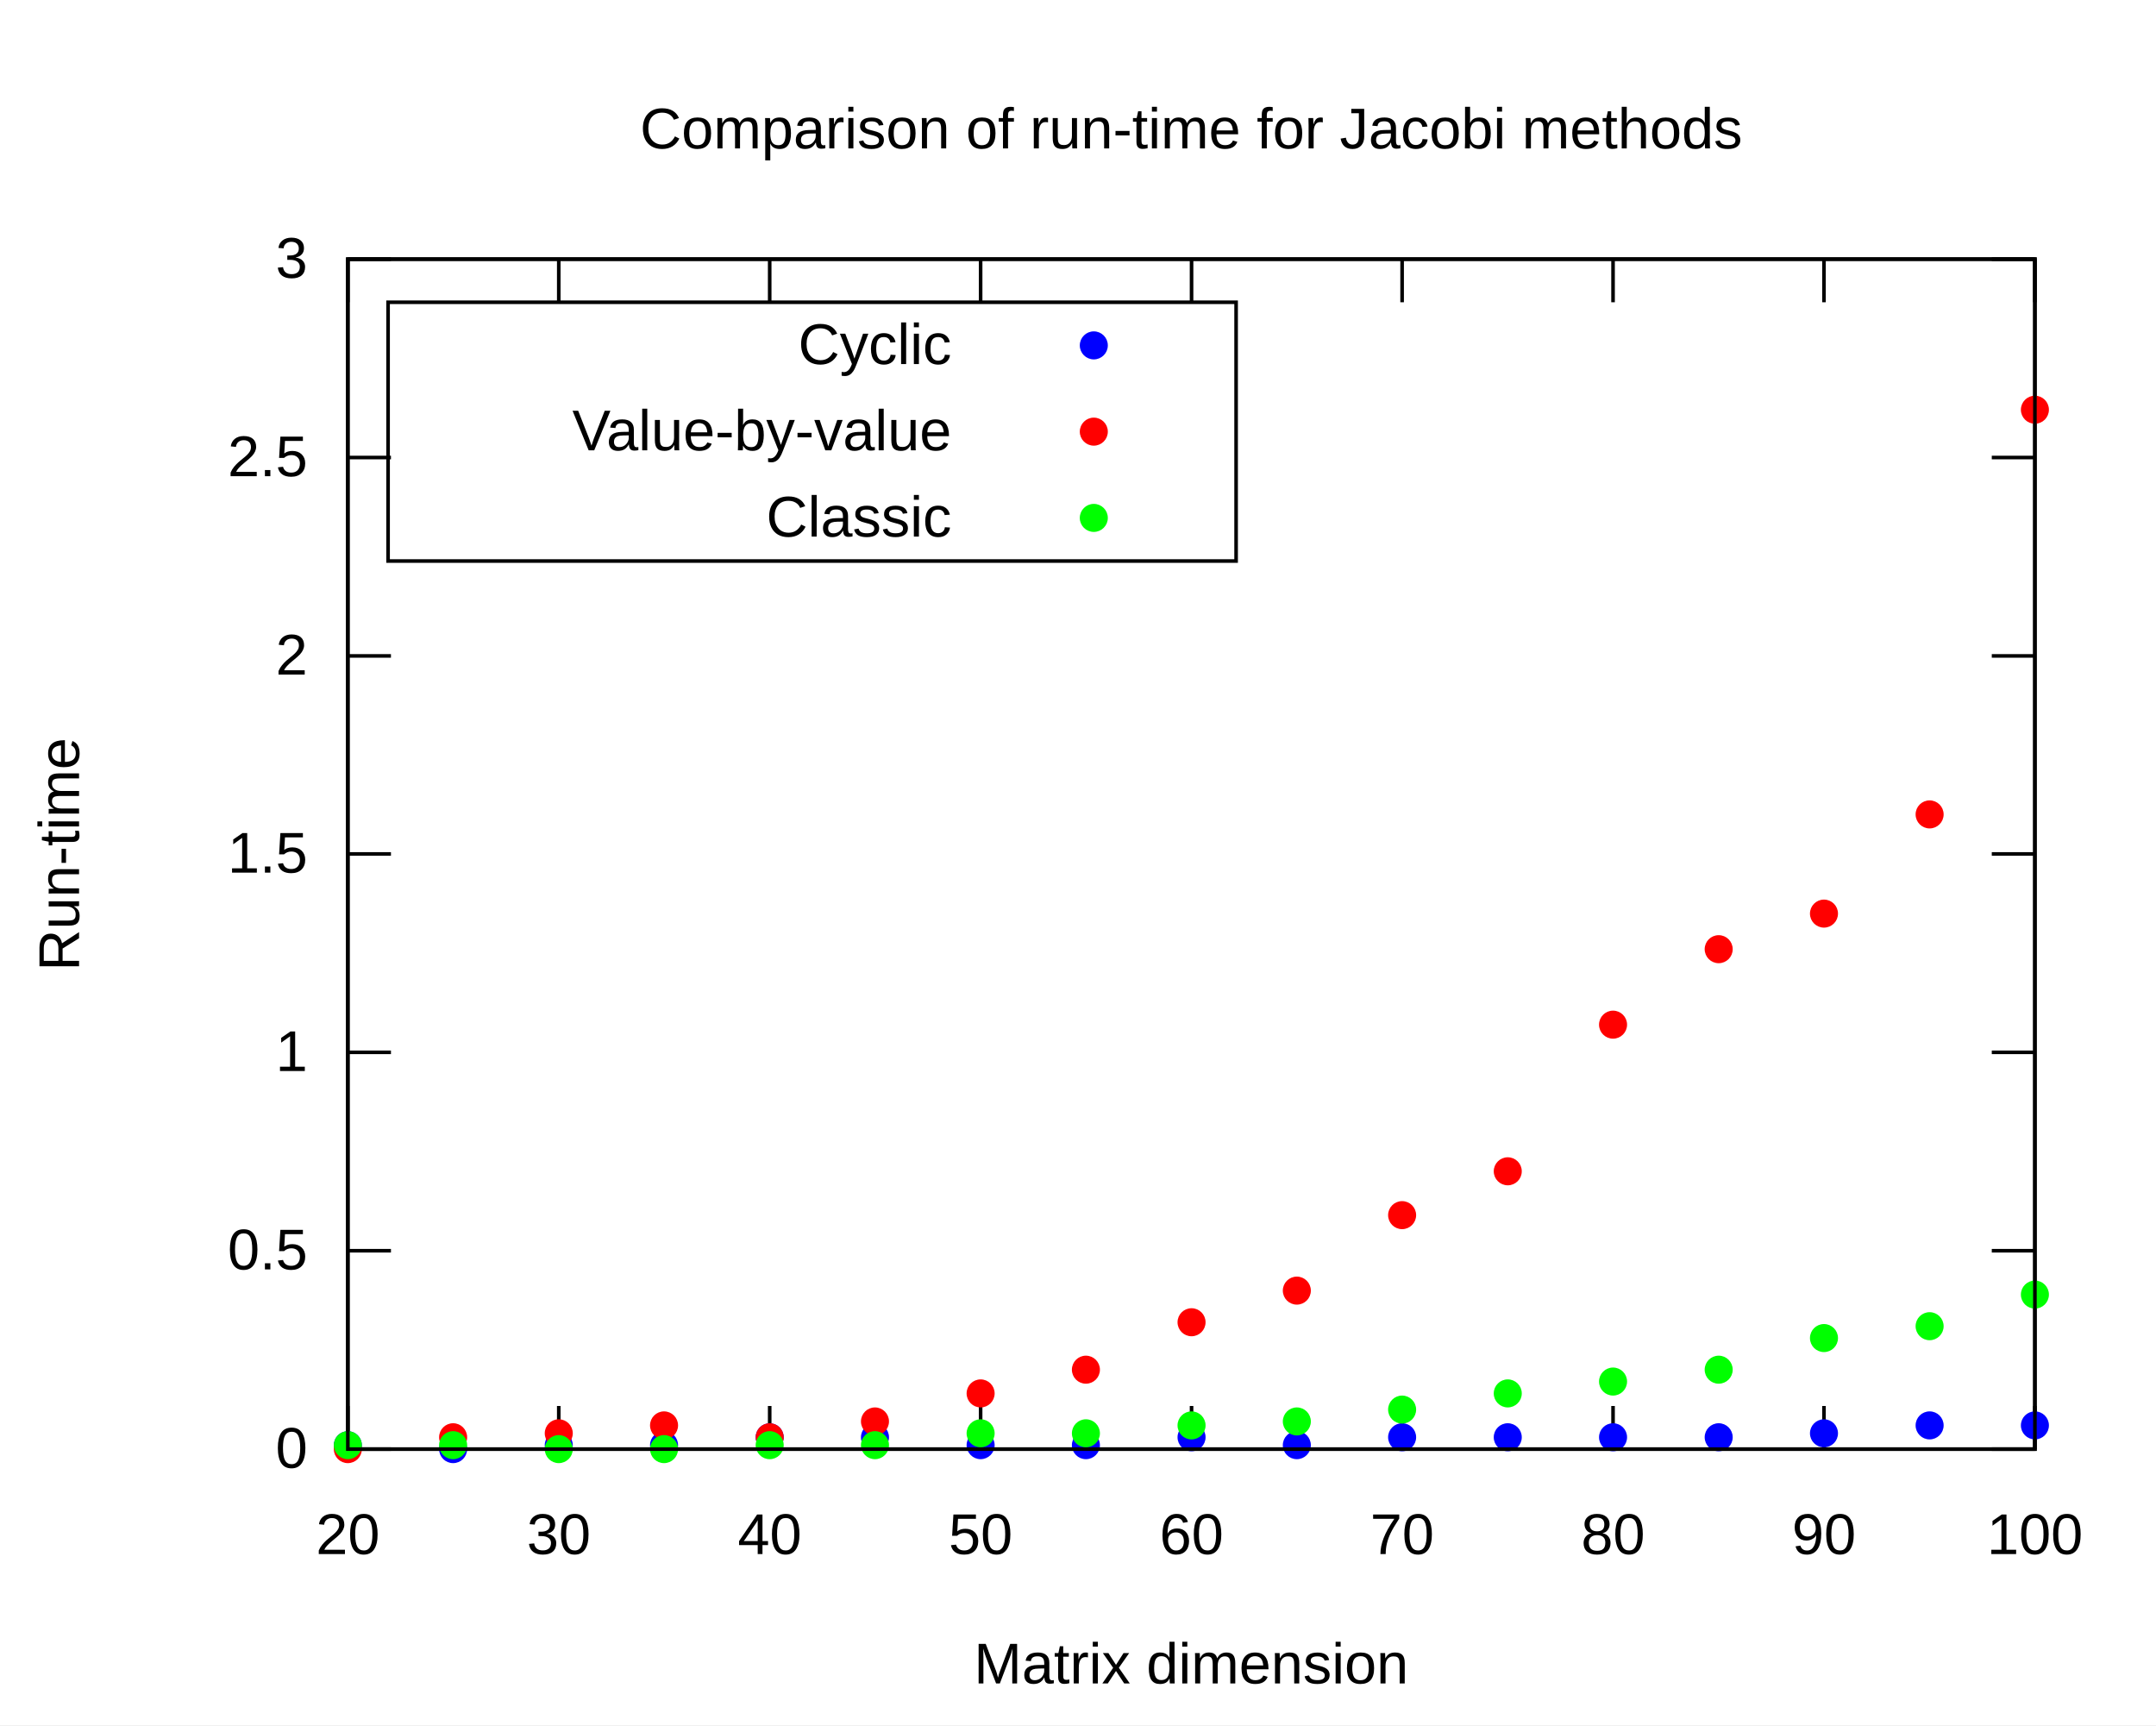
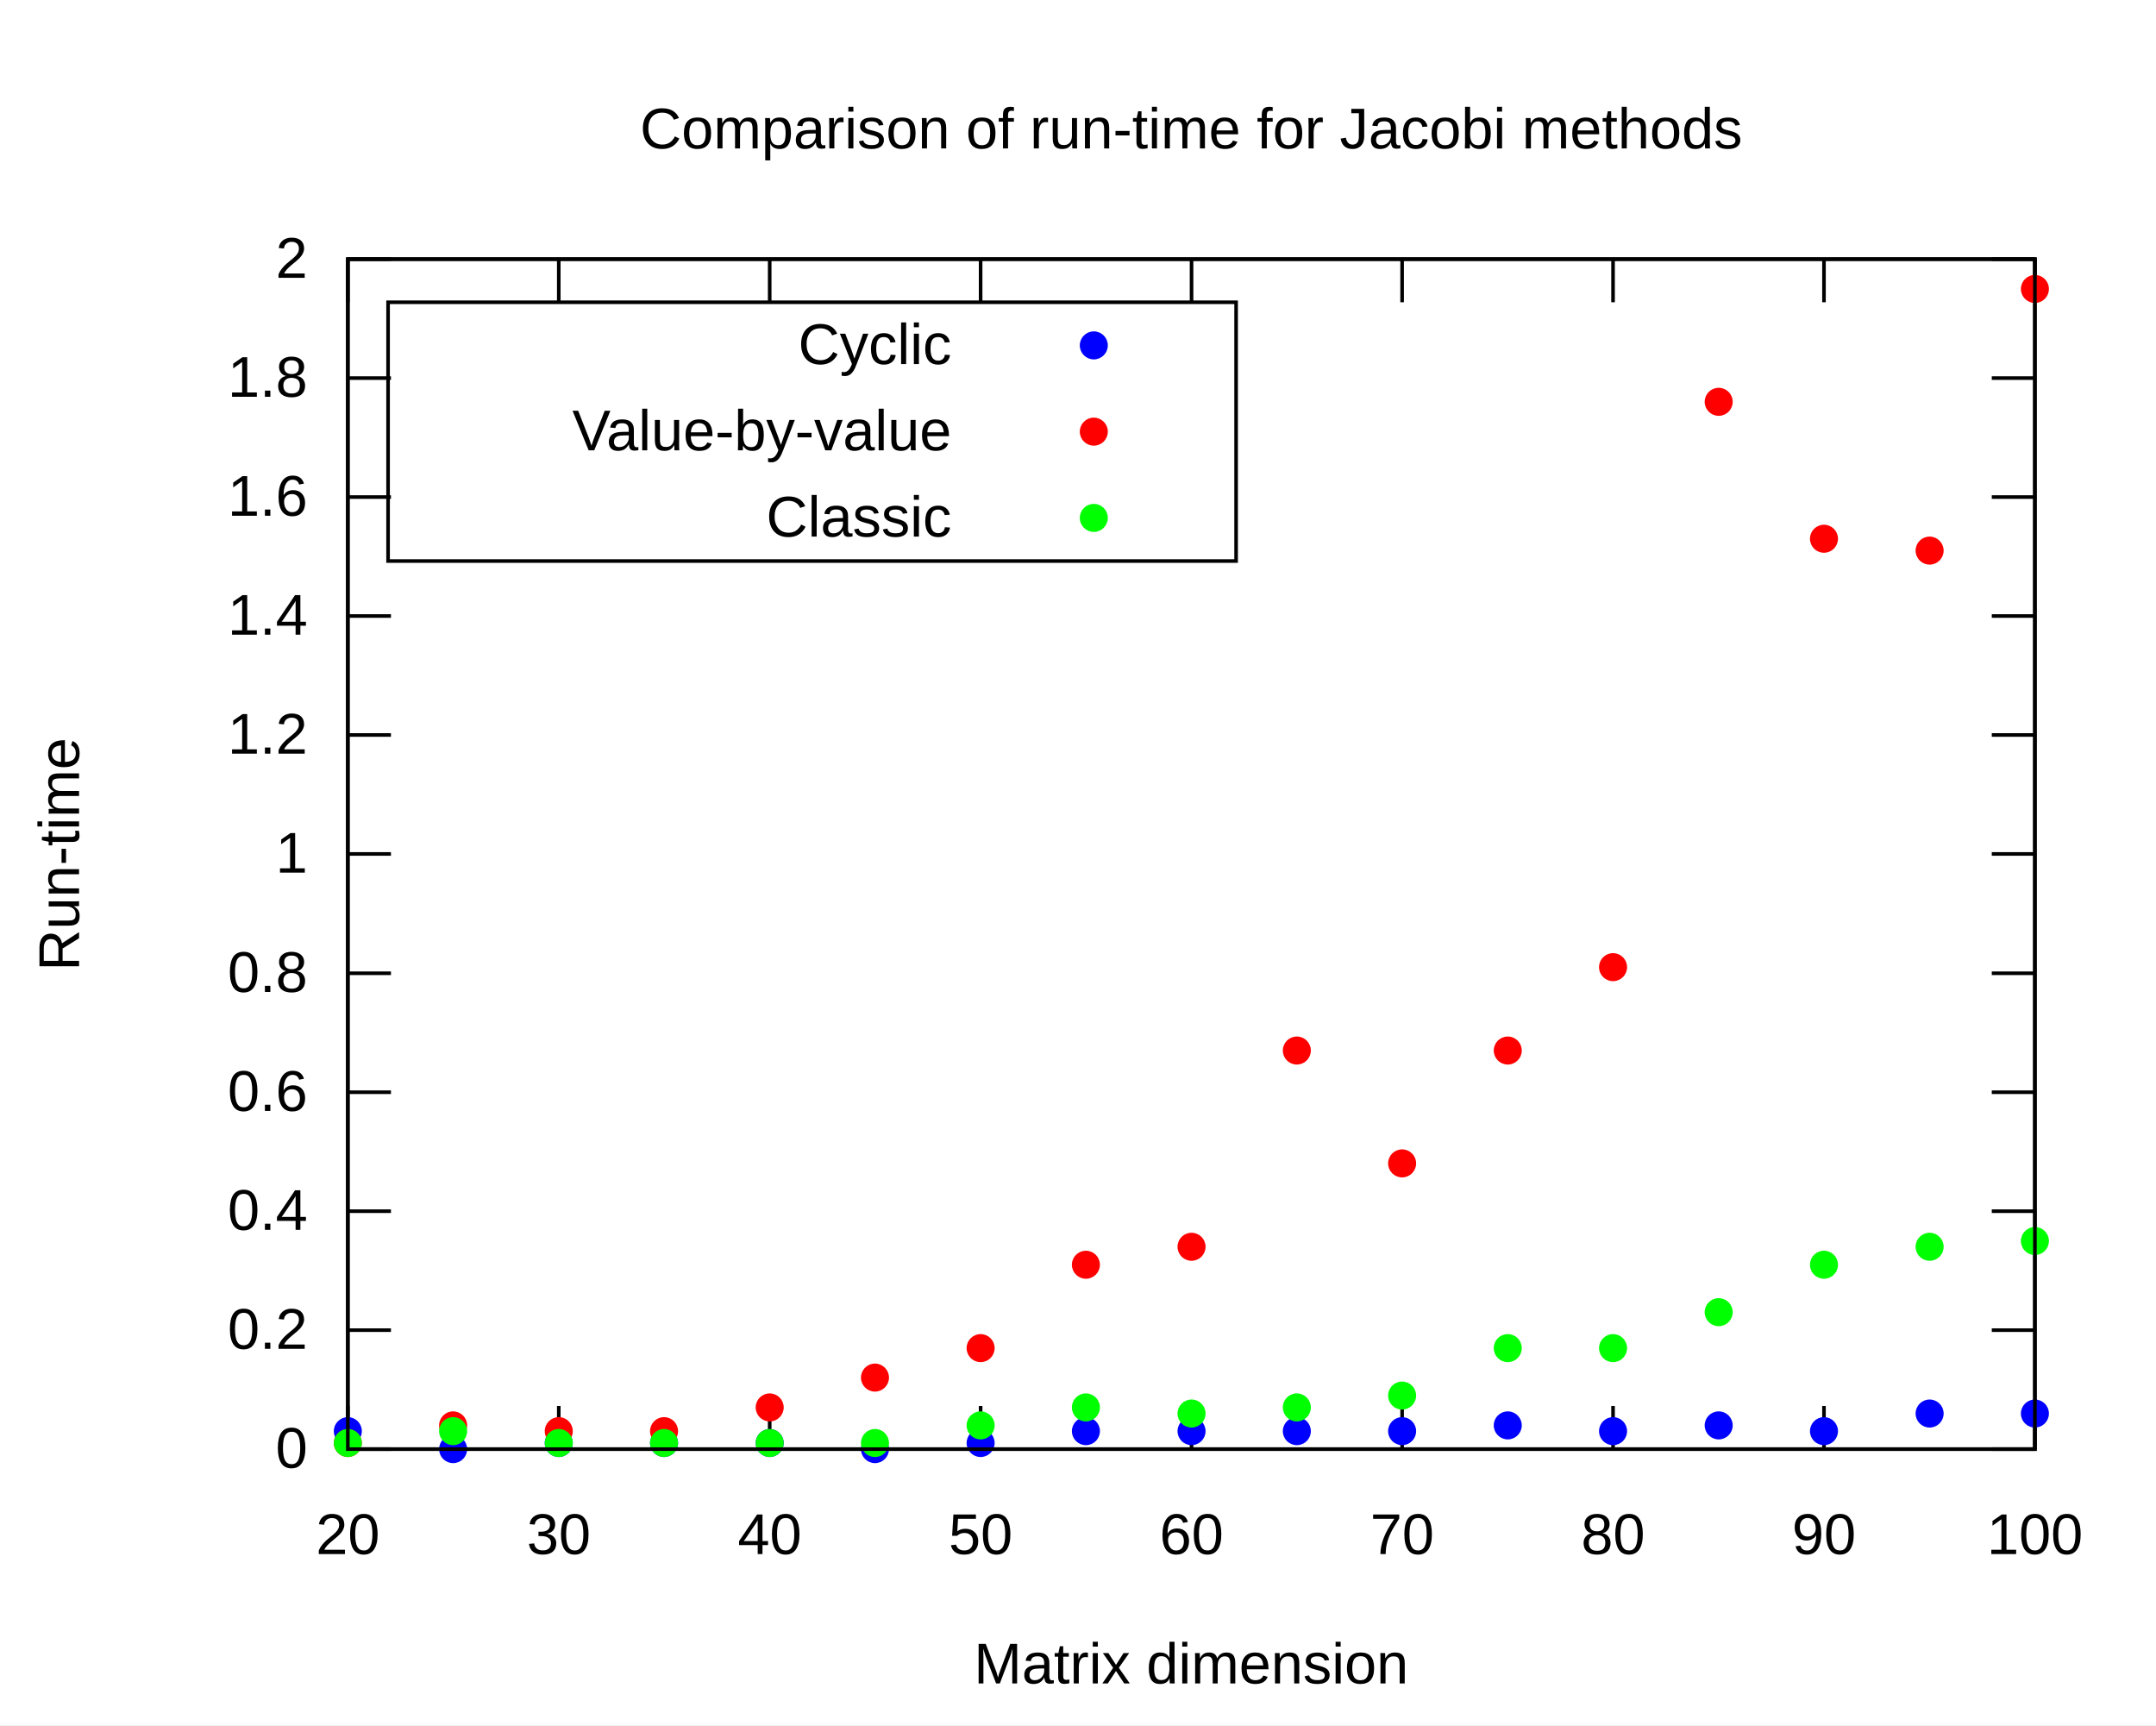
<svg xmlns="http://www.w3.org/2000/svg" xmlns:xlink="http://www.w3.org/1999/xlink" width="600" height="480" viewBox="0 0 600 480">
  <g id="gnuplot_canvas">
    <rect x="0" y="0" width="600" height="480" fill="#ffffff" />
    <defs>
      <circle id="gpDot" r="0.5" stroke-width="0.5" />
      <path id="gpPt0" stroke-width="0.167" stroke="currentColor" d="M-1,0 h2 M0,-1 v2" />
      <path id="gpPt1" stroke-width="0.167" stroke="currentColor" d="M-1,-1 L1,1 M1,-1 L-1,1" />
      <path id="gpPt2" stroke-width="0.167" stroke="currentColor" d="M-1,0 L1,0 M0,-1 L0,1 M-1,-1 L1,1 M-1,1 L1,-1" />
      <rect id="gpPt3" stroke-width="0.167" stroke="currentColor" x="-1" y="-1" width="2" height="2" />
      <rect id="gpPt4" stroke-width="0.167" stroke="currentColor" fill="currentColor" x="-1" y="-1" width="2" height="2" />
      <circle id="gpPt5" stroke-width="0.167" stroke="currentColor" cx="0" cy="0" r="1" />
      <use xlink:href="#gpPt5" id="gpPt6" fill="currentColor" stroke="none" />
      <path id="gpPt7" stroke-width="0.167" stroke="currentColor" d="M0,-1.33 L-1.33,0.67 L1.33,0.67 z" />
      <use xlink:href="#gpPt7" id="gpPt8" fill="currentColor" stroke="none" />
      <use xlink:href="#gpPt7" id="gpPt9" stroke="currentColor" transform="rotate(180)" />
      <use xlink:href="#gpPt9" id="gpPt10" fill="currentColor" stroke="none" />
      <use xlink:href="#gpPt3" id="gpPt11" stroke="currentColor" transform="rotate(45)" />
      <use xlink:href="#gpPt11" id="gpPt12" fill="currentColor" stroke="none" />
      <path id="gpPt13" stroke-width="0.167" stroke="currentColor" d="M0,1.330 L1.265,0.411 L0.782,-1.067 L-0.782,-1.076 L-1.265,0.411 z" />
      <use xlink:href="#gpPt13" id="gpPt14" fill="currentColor" stroke="none" />
      <filter id="textbox" filterUnits="objectBoundingBox" x="0" y="0" height="1" width="1">
        <feFlood flood-color="#FFFFFF" flood-opacity="1" result="bgnd" />
        <feComposite in="SourceGraphic" in2="bgnd" operator="atop" />
      </filter>
      <filter id="greybox" filterUnits="objectBoundingBox" x="0" y="0" height="1" width="1">
        <feFlood flood-color="lightgrey" flood-opacity="1" result="grey" />
        <feComposite in="SourceGraphic" in2="grey" operator="atop" />
      </filter>
    </defs>
    <g fill="none" color="#FFFFFF" stroke="currentColor" stroke-width="1.00" stroke-linecap="butt" stroke-linejoin="miter">
</g>
    <g fill="none" color="black" stroke="currentColor" stroke-width="1.00" stroke-linecap="butt" stroke-linejoin="miter">
      <path stroke="black" d="M96.8,403.2 L108.8,403.2 M566.3,403.2 L554.3,403.2  " />
      <g transform="translate(85.6,408.4)" stroke="none" fill="black" font-family="Arial" font-size="16.00" text-anchor="end">
        <text>
          <tspan font-family="Arial"> 0</tspan>
        </text>
      </g>
    </g>
    <g fill="none" color="black" stroke="currentColor" stroke-width="1.00" stroke-linecap="butt" stroke-linejoin="miter">
-       <path stroke="black" d="M96.8,348.0 L108.8,348.0 M566.3,348.0 L554.3,348.0  " />
-       <g transform="translate(85.6,353.2)" stroke="none" fill="black" font-family="Arial" font-size="16.00" text-anchor="end">
-         <text>
-           <tspan font-family="Arial"> 0.5</tspan>
-         </text>
-       </g>
-     </g>
-     <g fill="none" color="black" stroke="currentColor" stroke-width="1.00" stroke-linecap="butt" stroke-linejoin="miter">
-       <path stroke="black" d="M96.8,292.8 L108.8,292.8 M566.3,292.8 L554.3,292.8  " />
-       <g transform="translate(85.6,298.0)" stroke="none" fill="black" font-family="Arial" font-size="16.00" text-anchor="end">
-         <text>
-           <tspan font-family="Arial"> 1</tspan>
+       <path stroke="black" d="M96.8,370.1 L108.8,370.1 M566.3,370.1 L554.3,370.1  " />
+       <g transform="translate(85.6,375.3)" stroke="none" fill="black" font-family="Arial" font-size="16.00" text-anchor="end">
+         <text>
+           <tspan font-family="Arial"> 0.2</tspan>
+         </text>
+       </g>
+     </g>
+     <g fill="none" color="black" stroke="currentColor" stroke-width="1.00" stroke-linecap="butt" stroke-linejoin="miter">
+       <path stroke="black" d="M96.8,337.0 L108.8,337.0 M566.3,337.0 L554.3,337.0  " />
+       <g transform="translate(85.6,342.2)" stroke="none" fill="black" font-family="Arial" font-size="16.00" text-anchor="end">
+         <text>
+           <tspan font-family="Arial"> 0.4</tspan>
+         </text>
+       </g>
+     </g>
+     <g fill="none" color="black" stroke="currentColor" stroke-width="1.00" stroke-linecap="butt" stroke-linejoin="miter">
+       <path stroke="black" d="M96.8,303.9 L108.8,303.9 M566.3,303.9 L554.3,303.9  " />
+       <g transform="translate(85.6,309.1)" stroke="none" fill="black" font-family="Arial" font-size="16.00" text-anchor="end">
+         <text>
+           <tspan font-family="Arial"> 0.6</tspan>
+         </text>
+       </g>
+     </g>
+     <g fill="none" color="black" stroke="currentColor" stroke-width="1.00" stroke-linecap="butt" stroke-linejoin="miter">
+       <path stroke="black" d="M96.8,270.8 L108.8,270.8 M566.3,270.8 L554.3,270.8  " />
+       <g transform="translate(85.6,276.0)" stroke="none" fill="black" font-family="Arial" font-size="16.00" text-anchor="end">
+         <text>
+           <tspan font-family="Arial"> 0.8</tspan>
        </text>
      </g>
    </g>
    <g fill="none" color="black" stroke="currentColor" stroke-width="1.00" stroke-linecap="butt" stroke-linejoin="miter">
      <path stroke="black" d="M96.8,237.6 L108.8,237.6 M566.3,237.6 L554.3,237.6  " />
      <g transform="translate(85.6,242.8)" stroke="none" fill="black" font-family="Arial" font-size="16.00" text-anchor="end">
        <text>
-           <tspan font-family="Arial"> 1.5</tspan>
-         </text>
-       </g>
-     </g>
-     <g fill="none" color="black" stroke="currentColor" stroke-width="1.00" stroke-linecap="butt" stroke-linejoin="miter">
-       <path stroke="black" d="M96.8,182.5 L108.8,182.5 M566.3,182.5 L554.3,182.5  " />
-       <g transform="translate(85.6,187.7)" stroke="none" fill="black" font-family="Arial" font-size="16.00" text-anchor="end">
-         <text>
-           <tspan font-family="Arial"> 2</tspan>
-         </text>
-       </g>
-     </g>
-     <g fill="none" color="black" stroke="currentColor" stroke-width="1.00" stroke-linecap="butt" stroke-linejoin="miter">
-       <path stroke="black" d="M96.8,127.3 L108.8,127.3 M566.3,127.3 L554.3,127.3  " />
-       <g transform="translate(85.6,132.5)" stroke="none" fill="black" font-family="Arial" font-size="16.00" text-anchor="end">
-         <text>
-           <tspan font-family="Arial"> 2.5</tspan>
+           <tspan font-family="Arial"> 1</tspan>
+         </text>
+       </g>
+     </g>
+     <g fill="none" color="black" stroke="currentColor" stroke-width="1.00" stroke-linecap="butt" stroke-linejoin="miter">
+       <path stroke="black" d="M96.8,204.5 L108.8,204.5 M566.3,204.5 L554.3,204.5  " />
+       <g transform="translate(85.6,209.7)" stroke="none" fill="black" font-family="Arial" font-size="16.00" text-anchor="end">
+         <text>
+           <tspan font-family="Arial"> 1.2</tspan>
+         </text>
+       </g>
+     </g>
+     <g fill="none" color="black" stroke="currentColor" stroke-width="1.00" stroke-linecap="butt" stroke-linejoin="miter">
+       <path stroke="black" d="M96.8,171.4 L108.8,171.4 M566.3,171.4 L554.3,171.4  " />
+       <g transform="translate(85.6,176.6)" stroke="none" fill="black" font-family="Arial" font-size="16.00" text-anchor="end">
+         <text>
+           <tspan font-family="Arial"> 1.4</tspan>
+         </text>
+       </g>
+     </g>
+     <g fill="none" color="black" stroke="currentColor" stroke-width="1.00" stroke-linecap="butt" stroke-linejoin="miter">
+       <path stroke="black" d="M96.8,138.3 L108.8,138.3 M566.3,138.3 L554.3,138.3  " />
+       <g transform="translate(85.6,143.5)" stroke="none" fill="black" font-family="Arial" font-size="16.00" text-anchor="end">
+         <text>
+           <tspan font-family="Arial"> 1.6</tspan>
+         </text>
+       </g>
+     </g>
+     <g fill="none" color="black" stroke="currentColor" stroke-width="1.00" stroke-linecap="butt" stroke-linejoin="miter">
+       <path stroke="black" d="M96.8,105.2 L108.8,105.2 M566.3,105.2 L554.3,105.2  " />
+       <g transform="translate(85.6,110.4)" stroke="none" fill="black" font-family="Arial" font-size="16.00" text-anchor="end">
+         <text>
+           <tspan font-family="Arial"> 1.8</tspan>
        </text>
      </g>
    </g>
    <g fill="none" color="black" stroke="currentColor" stroke-width="1.00" stroke-linecap="butt" stroke-linejoin="miter">
      <path stroke="black" d="M96.8,72.1 L108.8,72.1 M566.3,72.1 L554.3,72.1  " />
      <g transform="translate(85.6,77.3)" stroke="none" fill="black" font-family="Arial" font-size="16.00" text-anchor="end">
        <text>
-           <tspan font-family="Arial"> 3</tspan>
+           <tspan font-family="Arial"> 2</tspan>
        </text>
      </g>
    </g>
    <g fill="none" color="black" stroke="currentColor" stroke-width="1.00" stroke-linecap="butt" stroke-linejoin="miter">
      <path stroke="black" d="M96.8,403.2 L96.8,391.2 M96.8,72.1 L96.8,84.1  " />
      <g transform="translate(96.8,432.4)" stroke="none" fill="black" font-family="Arial" font-size="16.00" text-anchor="middle">
        <text>
          <tspan font-family="Arial"> 20</tspan>
        </text>
      </g>
    </g>
    <g fill="none" color="black" stroke="currentColor" stroke-width="1.00" stroke-linecap="butt" stroke-linejoin="miter">
      <path stroke="black" d="M155.5,403.2 L155.5,391.2 M155.5,72.1 L155.5,84.1  " />
      <g transform="translate(155.5,432.4)" stroke="none" fill="black" font-family="Arial" font-size="16.00" text-anchor="middle">
        <text>
          <tspan font-family="Arial"> 30</tspan>
        </text>
      </g>
    </g>
    <g fill="none" color="black" stroke="currentColor" stroke-width="1.00" stroke-linecap="butt" stroke-linejoin="miter">
      <path stroke="black" d="M214.2,403.2 L214.2,391.2 M214.2,72.1 L214.2,84.1  " />
      <g transform="translate(214.2,432.4)" stroke="none" fill="black" font-family="Arial" font-size="16.00" text-anchor="middle">
        <text>
          <tspan font-family="Arial"> 40</tspan>
        </text>
      </g>
    </g>
    <g fill="none" color="black" stroke="currentColor" stroke-width="1.00" stroke-linecap="butt" stroke-linejoin="miter">
      <path stroke="black" d="M272.9,403.2 L272.9,391.2 M272.9,72.1 L272.9,84.1  " />
      <g transform="translate(272.9,432.4)" stroke="none" fill="black" font-family="Arial" font-size="16.00" text-anchor="middle">
        <text>
          <tspan font-family="Arial"> 50</tspan>
        </text>
      </g>
    </g>
    <g fill="none" color="black" stroke="currentColor" stroke-width="1.00" stroke-linecap="butt" stroke-linejoin="miter">
      <path stroke="black" d="M331.6,403.2 L331.6,391.2 M331.6,72.1 L331.6,84.1  " />
      <g transform="translate(331.6,432.4)" stroke="none" fill="black" font-family="Arial" font-size="16.00" text-anchor="middle">
        <text>
          <tspan font-family="Arial"> 60</tspan>
        </text>
      </g>
    </g>
    <g fill="none" color="black" stroke="currentColor" stroke-width="1.00" stroke-linecap="butt" stroke-linejoin="miter">
      <path stroke="black" d="M390.2,403.2 L390.2,391.2 M390.2,72.1 L390.2,84.1  " />
      <g transform="translate(390.2,432.4)" stroke="none" fill="black" font-family="Arial" font-size="16.00" text-anchor="middle">
        <text>
          <tspan font-family="Arial"> 70</tspan>
        </text>
      </g>
    </g>
    <g fill="none" color="black" stroke="currentColor" stroke-width="1.00" stroke-linecap="butt" stroke-linejoin="miter">
      <path stroke="black" d="M448.9,403.2 L448.9,391.2 M448.9,72.1 L448.9,84.1  " />
      <g transform="translate(448.9,432.4)" stroke="none" fill="black" font-family="Arial" font-size="16.00" text-anchor="middle">
        <text>
          <tspan font-family="Arial"> 80</tspan>
        </text>
      </g>
    </g>
    <g fill="none" color="black" stroke="currentColor" stroke-width="1.00" stroke-linecap="butt" stroke-linejoin="miter">
      <path stroke="black" d="M507.6,403.2 L507.6,391.2 M507.6,72.1 L507.6,84.1  " />
      <g transform="translate(507.6,432.4)" stroke="none" fill="black" font-family="Arial" font-size="16.00" text-anchor="middle">
        <text>
          <tspan font-family="Arial"> 90</tspan>
        </text>
      </g>
    </g>
    <g fill="none" color="black" stroke="currentColor" stroke-width="1.00" stroke-linecap="butt" stroke-linejoin="miter">
      <path stroke="black" d="M566.3,403.2 L566.3,391.2 M566.3,72.1 L566.3,84.1  " />
      <g transform="translate(566.3,432.4)" stroke="none" fill="black" font-family="Arial" font-size="16.00" text-anchor="middle">
        <text>
          <tspan font-family="Arial"> 100</tspan>
        </text>
      </g>
    </g>
    <g fill="none" color="black" stroke="currentColor" stroke-width="1.00" stroke-linecap="butt" stroke-linejoin="miter">
</g>
    <g fill="none" color="black" stroke="currentColor" stroke-width="1.00" stroke-linecap="butt" stroke-linejoin="miter">
      <path stroke="black" d="M96.8,72.1 L96.8,403.2 L566.3,403.2 L566.3,72.1 L96.8,72.1 Z  " />
    </g>
    <g fill="none" color="black" stroke="currentColor" stroke-width="1.00" stroke-linecap="butt" stroke-linejoin="miter">
      <g transform="translate(22.0,237.7) rotate(270)" stroke="none" fill="black" font-family="Arial" font-size="16.00" text-anchor="middle">
        <text>
          <tspan font-family="Arial">Run-time</tspan>
        </text>
      </g>
    </g>
    <g fill="none" color="black" stroke="currentColor" stroke-width="1.00" stroke-linecap="butt" stroke-linejoin="miter">
      <g transform="translate(331.5,468.4)" stroke="none" fill="black" font-family="Arial" font-size="16.00" text-anchor="middle">
        <text>
          <tspan font-family="Arial">Matrix dimension</tspan>
        </text>
      </g>
    </g>
    <g fill="none" color="black" stroke="currentColor" stroke-width="1.00" stroke-linecap="butt" stroke-linejoin="miter">
      <g transform="translate(331.5,41.3)" stroke="none" fill="black" font-family="Arial" font-size="16.00" text-anchor="middle">
        <text>
          <tspan font-family="Arial">Comparison of run-time for Jacobi methods</tspan>
        </text>
      </g>
    </g>
    <g fill="none" color="black" stroke="currentColor" stroke-width="1.00" stroke-linecap="butt" stroke-linejoin="miter">
      <path stroke="black" d="M108.0,156.1 L108.0,84.1 L344.0,84.1 L344.0,156.1 L108.0,156.1 Z  " />
    </g>
    <g id="gnuplot_plot_1">
      <g fill="none" color="black" stroke="currentColor" stroke-width="1.00" stroke-linecap="butt" stroke-linejoin="miter">
        <g transform="translate(264.8,101.3)" stroke="none" fill="black" font-family="Arial" font-size="16.00" text-anchor="end">
          <text>
            <tspan font-family="Arial">Cyclic</tspan>
          </text>
        </g>
      </g>
      <g fill="none" color="black" stroke="currentColor" stroke-width="1.00" stroke-linecap="butt" stroke-linejoin="miter">
-         <use xlink:href="#gpPt6" transform="translate(96.8,402.1) scale(3.60)" color="rgb(  0,   0, 255)" />
+         <use xlink:href="#gpPt6" transform="translate(96.8,398.2) scale(3.60)" color="rgb(  0,   0, 255)" />
        <use xlink:href="#gpPt6" transform="translate(126.1,403.2) scale(3.60)" color="rgb(  0,   0, 255)" />
-         <use xlink:href="#gpPt6" transform="translate(155.5,402.1) scale(3.60)" color="rgb(  0,   0, 255)" />
-         <use xlink:href="#gpPt6" transform="translate(184.8,402.1) scale(3.60)" color="rgb(  0,   0, 255)" />
-         <use xlink:href="#gpPt6" transform="translate(214.2,399.9) scale(3.60)" color="rgb(  0,   0, 255)" />
-         <use xlink:href="#gpPt6" transform="translate(243.5,399.9) scale(3.60)" color="rgb(  0,   0, 255)" />
-         <use xlink:href="#gpPt6" transform="translate(272.9,402.1) scale(3.60)" color="rgb(  0,   0, 255)" />
-         <use xlink:href="#gpPt6" transform="translate(302.2,402.1) scale(3.60)" color="rgb(  0,   0, 255)" />
-         <use xlink:href="#gpPt6" transform="translate(331.6,399.9) scale(3.60)" color="rgb(  0,   0, 255)" />
-         <use xlink:href="#gpPt6" transform="translate(360.9,402.1) scale(3.60)" color="rgb(  0,   0, 255)" />
-         <use xlink:href="#gpPt6" transform="translate(390.2,399.9) scale(3.60)" color="rgb(  0,   0, 255)" />
-         <use xlink:href="#gpPt6" transform="translate(419.6,399.9) scale(3.60)" color="rgb(  0,   0, 255)" />
-         <use xlink:href="#gpPt6" transform="translate(448.9,399.9) scale(3.60)" color="rgb(  0,   0, 255)" />
-         <use xlink:href="#gpPt6" transform="translate(478.3,399.9) scale(3.60)" color="rgb(  0,   0, 255)" />
-         <use xlink:href="#gpPt6" transform="translate(507.6,398.8) scale(3.60)" color="rgb(  0,   0, 255)" />
-         <use xlink:href="#gpPt6" transform="translate(537.0,396.6) scale(3.60)" color="rgb(  0,   0, 255)" />
-         <use xlink:href="#gpPt6" transform="translate(566.3,396.6) scale(3.60)" color="rgb(  0,   0, 255)" />
+         <use xlink:href="#gpPt6" transform="translate(155.5,401.5) scale(3.60)" color="rgb(  0,   0, 255)" />
+         <use xlink:href="#gpPt6" transform="translate(184.8,401.5) scale(3.60)" color="rgb(  0,   0, 255)" />
+         <use xlink:href="#gpPt6" transform="translate(214.2,401.5) scale(3.60)" color="rgb(  0,   0, 255)" />
+         <use xlink:href="#gpPt6" transform="translate(243.5,403.2) scale(3.60)" color="rgb(  0,   0, 255)" />
+         <use xlink:href="#gpPt6" transform="translate(272.9,401.5) scale(3.60)" color="rgb(  0,   0, 255)" />
+         <use xlink:href="#gpPt6" transform="translate(302.2,398.2) scale(3.60)" color="rgb(  0,   0, 255)" />
+         <use xlink:href="#gpPt6" transform="translate(331.6,398.2) scale(3.60)" color="rgb(  0,   0, 255)" />
+         <use xlink:href="#gpPt6" transform="translate(360.9,398.2) scale(3.60)" color="rgb(  0,   0, 255)" />
+         <use xlink:href="#gpPt6" transform="translate(390.2,398.2) scale(3.60)" color="rgb(  0,   0, 255)" />
+         <use xlink:href="#gpPt6" transform="translate(419.6,396.6) scale(3.60)" color="rgb(  0,   0, 255)" />
+         <use xlink:href="#gpPt6" transform="translate(448.9,398.2) scale(3.60)" color="rgb(  0,   0, 255)" />
+         <use xlink:href="#gpPt6" transform="translate(478.3,396.6) scale(3.60)" color="rgb(  0,   0, 255)" />
+         <use xlink:href="#gpPt6" transform="translate(507.6,398.2) scale(3.60)" color="rgb(  0,   0, 255)" />
+         <use xlink:href="#gpPt6" transform="translate(537.0,393.3) scale(3.60)" color="rgb(  0,   0, 255)" />
+         <use xlink:href="#gpPt6" transform="translate(566.3,393.3) scale(3.60)" color="rgb(  0,   0, 255)" />
        <use xlink:href="#gpPt6" transform="translate(304.4,96.1) scale(3.60)" color="rgb(  0,   0, 255)" />
      </g>
    </g>
    <g id="gnuplot_plot_2">
      <g fill="none" color="black" stroke="currentColor" stroke-width="1.00" stroke-linecap="butt" stroke-linejoin="miter">
        <g transform="translate(264.8,125.3)" stroke="none" fill="black" font-family="Arial" font-size="16.00" text-anchor="end">
          <text>
            <tspan font-family="Arial">Value-by-value</tspan>
          </text>
        </g>
      </g>
      <g fill="none" color="black" stroke="currentColor" stroke-width="1.00" stroke-linecap="butt" stroke-linejoin="miter">
-         <use xlink:href="#gpPt6" transform="translate(96.8,403.2) scale(3.60)" color="rgb(255,   0,   0)" />
-         <use xlink:href="#gpPt6" transform="translate(126.1,399.9) scale(3.60)" color="rgb(255,   0,   0)" />
-         <use xlink:href="#gpPt6" transform="translate(155.5,398.8) scale(3.60)" color="rgb(255,   0,   0)" />
-         <use xlink:href="#gpPt6" transform="translate(184.8,396.6) scale(3.60)" color="rgb(255,   0,   0)" />
-         <use xlink:href="#gpPt6" transform="translate(214.2,399.9) scale(3.60)" color="rgb(255,   0,   0)" />
-         <use xlink:href="#gpPt6" transform="translate(243.5,395.5) scale(3.60)" color="rgb(255,   0,   0)" />
-         <use xlink:href="#gpPt6" transform="translate(272.9,387.7) scale(3.60)" color="rgb(255,   0,   0)" />
-         <use xlink:href="#gpPt6" transform="translate(302.2,381.1) scale(3.60)" color="rgb(255,   0,   0)" />
-         <use xlink:href="#gpPt6" transform="translate(331.6,367.9) scale(3.60)" color="rgb(255,   0,   0)" />
-         <use xlink:href="#gpPt6" transform="translate(360.9,359.1) scale(3.60)" color="rgb(255,   0,   0)" />
-         <use xlink:href="#gpPt6" transform="translate(390.2,338.1) scale(3.60)" color="rgb(255,   0,   0)" />
-         <use xlink:href="#gpPt6" transform="translate(419.6,325.9) scale(3.60)" color="rgb(255,   0,   0)" />
-         <use xlink:href="#gpPt6" transform="translate(448.9,285.1) scale(3.60)" color="rgb(255,   0,   0)" />
-         <use xlink:href="#gpPt6" transform="translate(478.3,264.1) scale(3.60)" color="rgb(255,   0,   0)" />
-         <use xlink:href="#gpPt6" transform="translate(507.6,254.2) scale(3.60)" color="rgb(255,   0,   0)" />
-         <use xlink:href="#gpPt6" transform="translate(537.0,226.6) scale(3.60)" color="rgb(255,   0,   0)" />
-         <use xlink:href="#gpPt6" transform="translate(566.3,114.0) scale(3.60)" color="rgb(255,   0,   0)" />
+         <use xlink:href="#gpPt6" transform="translate(96.8,401.5) scale(3.60)" color="rgb(255,   0,   0)" />
+         <use xlink:href="#gpPt6" transform="translate(126.1,396.6) scale(3.60)" color="rgb(255,   0,   0)" />
+         <use xlink:href="#gpPt6" transform="translate(155.5,398.2) scale(3.60)" color="rgb(255,   0,   0)" />
+         <use xlink:href="#gpPt6" transform="translate(184.8,398.2) scale(3.60)" color="rgb(255,   0,   0)" />
+         <use xlink:href="#gpPt6" transform="translate(214.2,391.6) scale(3.60)" color="rgb(255,   0,   0)" />
+         <use xlink:href="#gpPt6" transform="translate(243.5,383.3) scale(3.60)" color="rgb(255,   0,   0)" />
+         <use xlink:href="#gpPt6" transform="translate(272.9,375.1) scale(3.60)" color="rgb(255,   0,   0)" />
+         <use xlink:href="#gpPt6" transform="translate(302.2,351.9) scale(3.60)" color="rgb(255,   0,   0)" />
+         <use xlink:href="#gpPt6" transform="translate(331.6,346.9) scale(3.60)" color="rgb(255,   0,   0)" />
+         <use xlink:href="#gpPt6" transform="translate(360.9,292.3) scale(3.60)" color="rgb(255,   0,   0)" />
+         <use xlink:href="#gpPt6" transform="translate(390.2,323.7) scale(3.60)" color="rgb(255,   0,   0)" />
+         <use xlink:href="#gpPt6" transform="translate(419.6,292.3) scale(3.60)" color="rgb(255,   0,   0)" />
+         <use xlink:href="#gpPt6" transform="translate(448.9,269.1) scale(3.60)" color="rgb(255,   0,   0)" />
+         <use xlink:href="#gpPt6" transform="translate(478.3,111.8) scale(3.60)" color="rgb(255,   0,   0)" />
+         <use xlink:href="#gpPt6" transform="translate(507.6,149.9) scale(3.60)" color="rgb(255,   0,   0)" />
+         <use xlink:href="#gpPt6" transform="translate(537.0,153.2) scale(3.60)" color="rgb(255,   0,   0)" />
+         <use xlink:href="#gpPt6" transform="translate(566.3,80.4) scale(3.60)" color="rgb(255,   0,   0)" />
        <use xlink:href="#gpPt6" transform="translate(304.4,120.1) scale(3.60)" color="rgb(255,   0,   0)" />
      </g>
    </g>
    <g id="gnuplot_plot_3">
      <g fill="none" color="black" stroke="currentColor" stroke-width="1.00" stroke-linecap="butt" stroke-linejoin="miter">
        <g transform="translate(264.8,149.3)" stroke="none" fill="black" font-family="Arial" font-size="16.00" text-anchor="end">
          <text>
            <tspan font-family="Arial">Classic</tspan>
          </text>
        </g>
      </g>
      <g fill="none" color="black" stroke="currentColor" stroke-width="1.00" stroke-linecap="butt" stroke-linejoin="miter">
-         <use xlink:href="#gpPt6" transform="translate(96.8,402.1) scale(3.60)" color="rgb(  0, 255,   0)" />
-         <use xlink:href="#gpPt6" transform="translate(126.1,402.1) scale(3.60)" color="rgb(  0, 255,   0)" />
-         <use xlink:href="#gpPt6" transform="translate(155.5,403.2) scale(3.60)" color="rgb(  0, 255,   0)" />
-         <use xlink:href="#gpPt6" transform="translate(184.8,403.2) scale(3.60)" color="rgb(  0, 255,   0)" />
-         <use xlink:href="#gpPt6" transform="translate(214.2,402.1) scale(3.60)" color="rgb(  0, 255,   0)" />
-         <use xlink:href="#gpPt6" transform="translate(243.5,402.1) scale(3.60)" color="rgb(  0, 255,   0)" />
-         <use xlink:href="#gpPt6" transform="translate(272.9,398.8) scale(3.60)" color="rgb(  0, 255,   0)" />
-         <use xlink:href="#gpPt6" transform="translate(302.2,398.8) scale(3.60)" color="rgb(  0, 255,   0)" />
-         <use xlink:href="#gpPt6" transform="translate(331.6,396.6) scale(3.60)" color="rgb(  0, 255,   0)" />
-         <use xlink:href="#gpPt6" transform="translate(360.9,395.5) scale(3.60)" color="rgb(  0, 255,   0)" />
-         <use xlink:href="#gpPt6" transform="translate(390.2,392.2) scale(3.60)" color="rgb(  0, 255,   0)" />
-         <use xlink:href="#gpPt6" transform="translate(419.6,387.7) scale(3.60)" color="rgb(  0, 255,   0)" />
-         <use xlink:href="#gpPt6" transform="translate(448.9,384.4) scale(3.60)" color="rgb(  0, 255,   0)" />
-         <use xlink:href="#gpPt6" transform="translate(478.3,381.1) scale(3.60)" color="rgb(  0, 255,   0)" />
-         <use xlink:href="#gpPt6" transform="translate(507.6,372.3) scale(3.60)" color="rgb(  0, 255,   0)" />
-         <use xlink:href="#gpPt6" transform="translate(537.0,369.0) scale(3.60)" color="rgb(  0, 255,   0)" />
-         <use xlink:href="#gpPt6" transform="translate(566.3,360.2) scale(3.60)" color="rgb(  0, 255,   0)" />
+         <use xlink:href="#gpPt6" transform="translate(96.8,401.5) scale(3.60)" color="rgb(  0, 255,   0)" />
+         <use xlink:href="#gpPt6" transform="translate(126.1,398.2) scale(3.60)" color="rgb(  0, 255,   0)" />
+         <use xlink:href="#gpPt6" transform="translate(155.5,401.5) scale(3.60)" color="rgb(  0, 255,   0)" />
+         <use xlink:href="#gpPt6" transform="translate(184.8,401.5) scale(3.60)" color="rgb(  0, 255,   0)" />
+         <use xlink:href="#gpPt6" transform="translate(214.2,401.5) scale(3.60)" color="rgb(  0, 255,   0)" />
+         <use xlink:href="#gpPt6" transform="translate(243.5,401.5) scale(3.60)" color="rgb(  0, 255,   0)" />
+         <use xlink:href="#gpPt6" transform="translate(272.9,396.6) scale(3.60)" color="rgb(  0, 255,   0)" />
+         <use xlink:href="#gpPt6" transform="translate(302.2,391.6) scale(3.60)" color="rgb(  0, 255,   0)" />
+         <use xlink:href="#gpPt6" transform="translate(331.6,393.3) scale(3.60)" color="rgb(  0, 255,   0)" />
+         <use xlink:href="#gpPt6" transform="translate(360.9,391.6) scale(3.60)" color="rgb(  0, 255,   0)" />
+         <use xlink:href="#gpPt6" transform="translate(390.2,388.3) scale(3.60)" color="rgb(  0, 255,   0)" />
+         <use xlink:href="#gpPt6" transform="translate(419.6,375.1) scale(3.60)" color="rgb(  0, 255,   0)" />
+         <use xlink:href="#gpPt6" transform="translate(448.9,375.1) scale(3.60)" color="rgb(  0, 255,   0)" />
+         <use xlink:href="#gpPt6" transform="translate(478.3,365.1) scale(3.60)" color="rgb(  0, 255,   0)" />
+         <use xlink:href="#gpPt6" transform="translate(507.6,351.9) scale(3.60)" color="rgb(  0, 255,   0)" />
+         <use xlink:href="#gpPt6" transform="translate(537.0,346.9) scale(3.60)" color="rgb(  0, 255,   0)" />
+         <use xlink:href="#gpPt6" transform="translate(566.3,345.3) scale(3.60)" color="rgb(  0, 255,   0)" />
        <use xlink:href="#gpPt6" transform="translate(304.4,144.1) scale(3.60)" color="rgb(  0, 255,   0)" />
      </g>
    </g>
    <g fill="none" color="#FFFFFF" stroke="rgb(  0, 255,   0)" stroke-width="2.00" stroke-linecap="butt" stroke-linejoin="miter">
</g>
    <g fill="none" color="black" stroke="currentColor" stroke-width="2.00" stroke-linecap="butt" stroke-linejoin="miter">
</g>
    <g fill="none" color="black" stroke="black" stroke-width="1.00" stroke-linecap="butt" stroke-linejoin="miter">
</g>
    <g fill="none" color="black" stroke="currentColor" stroke-width="1.00" stroke-linecap="butt" stroke-linejoin="miter">
      <path stroke="black" d="M96.8,72.1 L96.8,403.2 L566.3,403.2 L566.3,72.1 L96.8,72.1 Z  " />
    </g>
    <g fill="none" color="black" stroke="currentColor" stroke-width="1.00" stroke-linecap="butt" stroke-linejoin="miter">
</g>
  </g>
</svg>
